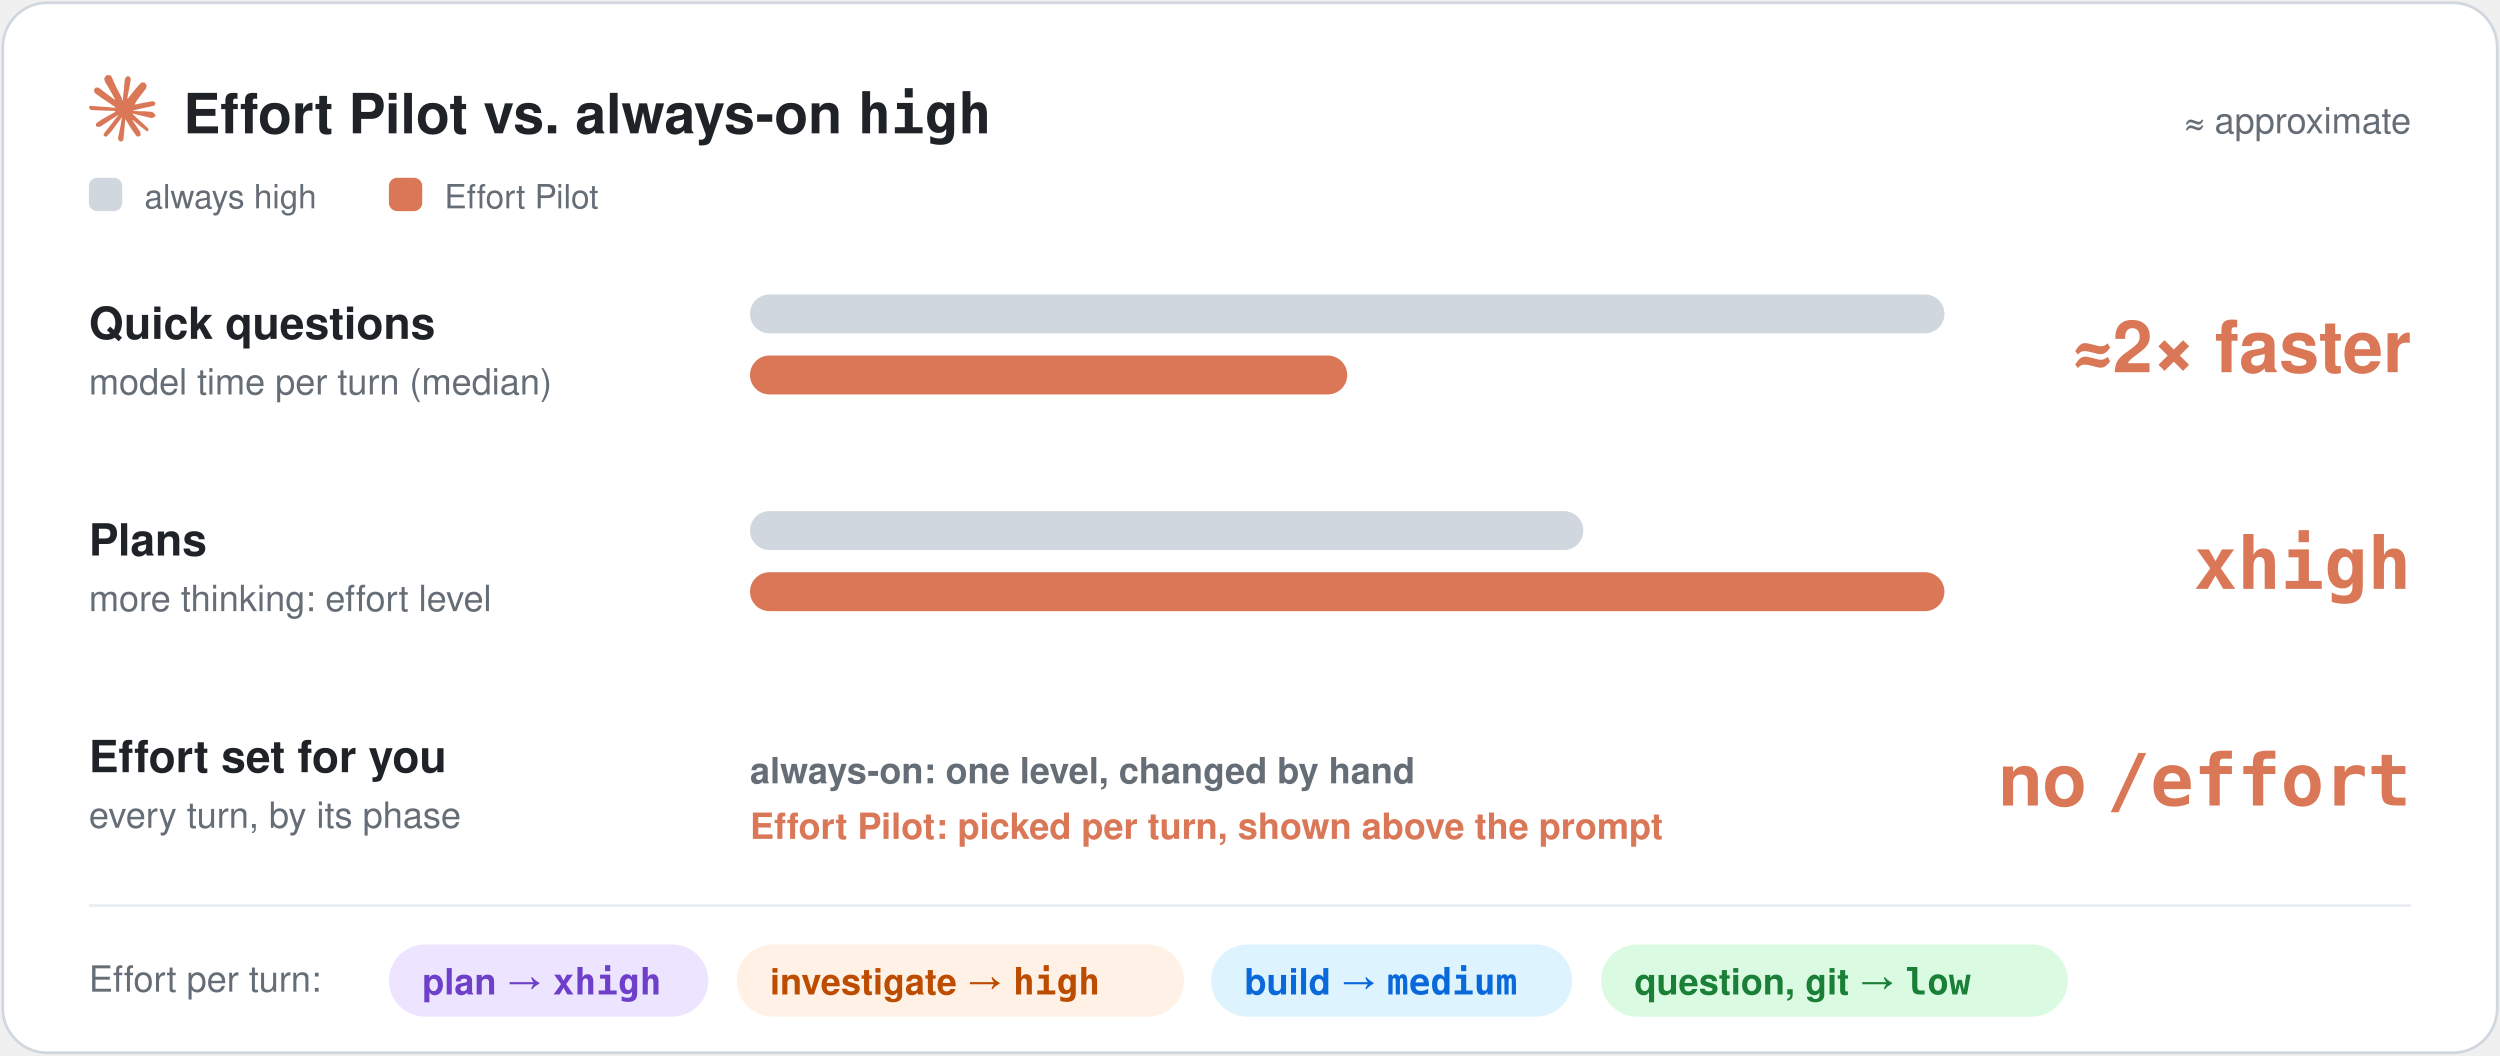
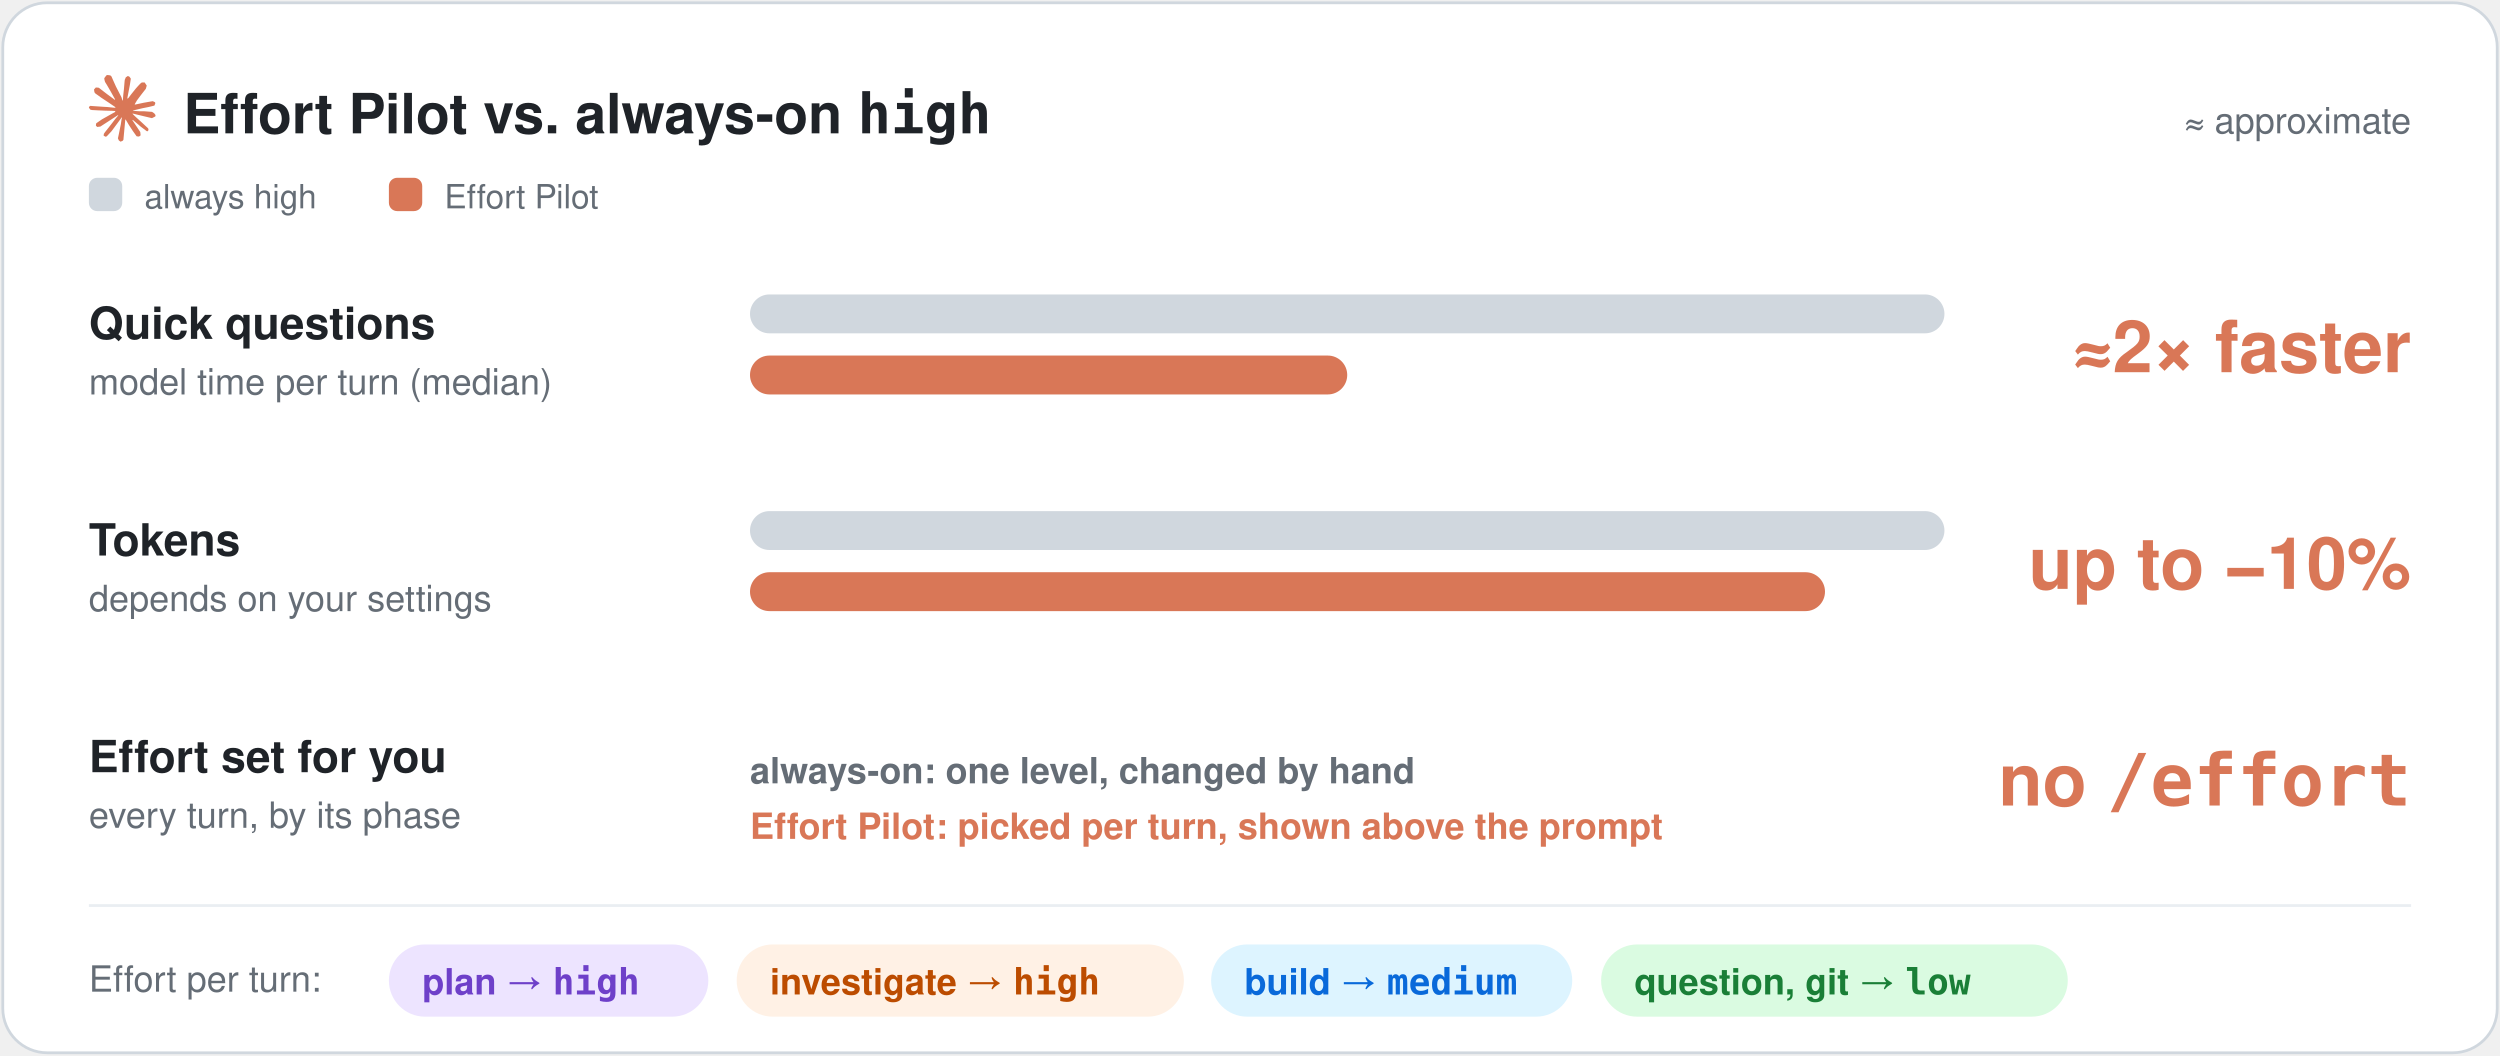
- <svg xmlns="http://www.w3.org/2000/svg" width="900" height="380" viewBox="0 0 900 380" role="img" aria-label="Effort Pilot vs. always-on high: quick questions answered about twice as fast, plans thought through at xhigh, effort set every turn without /effort">
+ <svg xmlns="http://www.w3.org/2000/svg" width="900" height="380" viewBox="0 0 900 380" role="img" aria-label="Effort Pilot vs. always-on high: quick questions answered about twice as fast, up to 10% fewer tokens, effort set every turn without /effort">
  <style>
    text { font-family: -apple-system, BlinkMacSystemFont, "Segoe UI", Helvetica, Arial, sans-serif; fill: #1f2328; }
    .h { font-size: 20px; font-weight: 700; } .s { font-size: 13px; fill: #656d76; } .l { font-size: 16px; font-weight: 600; }
    .k { font-size: 12px; fill: #656d76; } .v { font-size: 26px; font-weight: 800; fill: #d97757; }
    .p { font-size: 13px; font-weight: 600; } .mono { font-family: ui-monospace, SFMono-Regular, Menlo, monospace; }
    .bar { transform-box: fill-box; transform-origin: left; animation: grow 1.4s cubic-bezier(.2,.8,.2,1) both; }
    .d2 { animation-delay: .25s; } .d3 { animation-delay: .5s; }
    @keyframes grow { from { transform: scaleX(0); } to { transform: scaleX(1); } }
    @media (prefers-reduced-motion: reduce) { .bar { animation: none; } }
  </style>
  <rect x="1" y="1" width="898" height="378" rx="16" fill="#ffffff" stroke="#d0d7de" />
  <g transform="translate(32 27) scale(1.0)">
    <path fill="#D97757" d="m4.714 15.956 4.717-2.647.079-.231-.079-.128h-.231l-.789-.049-2.696-.073-2.337-.097-2.265-.121-.571-.121-.534-.704.055-.352.48-.322.686.061 1.518.103 2.277.158 1.651.097 2.447.255h.389l.055-.158-.134-.097-.103-.097L6.973 9.836l-2.55-1.688-1.336-.971-.723-.492-.364-.461-.158-1.008.656-.723.88.061.225.061.892.686 1.906 1.475 2.489 1.834.364.303.146-.103.018-.073-.164-.273-1.354-2.447-1.445-2.489-.643-1.032-.17-.619c-.061-.255-.103-.467-.103-.729L6.287.134 6.7 0l.996.134.419.364.619 1.415 1.002 2.228 1.554 3.03.455.898.243.832.091.255h.158v-.146l.128-1.706.237-2.095.231-2.696.079-.759.376-.911.747-.492.583.279.48.686-.067.443-.285 1.852-.559 2.902-.364 1.943h.212l.243-.243.984-1.305 1.651-2.064.729-.82.85-.905.546-.431h1.032l.759 1.129-.34 1.166-1.062 1.348-.88 1.141-1.263 1.7-.789 1.36.073.109.188-.018 2.853-.607 1.542-.279 1.84-.316.832.389.091.395-.328.807-1.967.486-2.307.461-3.436.814-.043.03.049.061 1.548.146.662.036h1.621l3.018.225.789.522.474.638-.079.486-1.214.619-1.639-.389-3.825-.911-1.311-.328h-.182v.109l1.093 1.069 2.003 1.809 2.507 2.331.128.577-.322.455-.34-.049-2.204-1.657-.85-.747-1.925-1.621h-.128v.17l.443.65 2.344 3.521.121 1.081-.17.352-.607.212-.668-.121-1.372-1.925L14.38 17.959l-1.141-1.943-.14.079-.674 7.255-.316.37-.729.279-.607-.461-.322-.747.322-1.475.389-1.925.316-1.53.285-1.9.17-.631-.012-.043-.14.018-1.433 1.967-2.18 2.945-1.724 1.846-.413.164-.716-.37.067-.662.401-.589 2.386-3.036 1.439-1.882.929-1.087-.006-.158h-.055l-6.338 4.116-1.129.146-.486-.455.061-.747.231-.243 1.906-1.311Z" />
  </g>
  <text x="66" y="48" class="h">Effort Pilot vs. always-on <tspan class="mono">high</tspan>
  </text>
  <text x="868" y="48" text-anchor="end" class="s">≈ approximate</text>
  <rect x="32" y="64" width="12" height="12" rx="3" fill="#d0d7de" />
  <text x="52" y="75" class="k">always high</text>
  <rect x="140" y="64" width="12" height="12" rx="3" fill="#d97757" />
  <text x="160" y="75" class="k">Effort Pilot</text>
  <text x="32" y="122" class="l">Quick questions</text>
  <text x="32" y="142" class="s">model time per turn (median)</text>
  <rect x="270" y="106" width="430" height="14" rx="7" fill="#d0d7de" class="bar" />
  <rect x="270" y="128" width="215" height="14" rx="7" fill="#d97757" class="bar" />
  <text x="868" y="134" text-anchor="end" class="v">≈2× faster</text>
-   <text x="32" y="200" class="l">Plans</text>
-   <text x="32" y="220" class="s">more thinking: effort level</text>
-   <rect x="270" y="184" width="300" height="14" rx="7" fill="#d0d7de" class="bar d2" />
-   <rect x="270" y="206" width="430" height="14" rx="7" fill="#d97757" class="bar d2" />
-   <text x="868" y="212" text-anchor="end" class="v mono">xhigh</text>
+   <text x="32" y="200" class="l">Tokens</text>
+   <text x="32" y="220" class="s">depends on your settings</text>
+   <rect x="270" y="184" width="430" height="14" rx="7" fill="#d0d7de" class="bar d2" />
+   <rect x="270" y="206" width="387" height="14" rx="7" fill="#d97757" class="bar d2" />
+   <text x="868" y="212" text-anchor="end" class="v">up to −10%</text>
  <text x="32" y="278" class="l">Effort set for you</text>
  <text x="32" y="298" class="s">every turn, by its phase</text>
  <text x="270" y="282" class="p" style="fill:#656d76">always-on: one level, changed by hand</text>
  <text x="270" y="302" class="p" style="fill:#d97757">Effort Pilot: picked per turn, shown above the prompt</text>
  <text x="868" y="290" text-anchor="end" class="v">no <tspan class="mono">/effort</tspan>
  </text>
  <line x1="32" y1="326" x2="868" y2="326" stroke="#eaeef2" />
  <text x="32" y="357" class="s">Effort per turn:</text>
  <rect x="140" y="340" width="115" height="26" rx="13" fill="#ede4ff" />
-   <text x="152" y="358" class="p" style="fill:#6e40c9">plan → <tspan class="mono">xhigh</tspan>
+   <text x="152" y="358" class="p" style="fill:#6e40c9">plan → <tspan class="mono">high</tspan>
  </text>
  <rect x="265.2" y="340" width="161" height="26" rx="13" fill="#fff1e5" />
  <text x="277.2" y="358" class="p" style="fill:#bc4c00">investigate → <tspan class="mono">high</tspan>
  </text>
  <rect x="436.0" y="340" width="130" height="26" rx="13" fill="#ddf4ff" />
  <text x="448.0" y="358" class="p" style="fill:#0969da">build → <tspan class="mono">medium</tspan>
  </text>
  <rect x="576.4" y="340" width="168" height="26" rx="13" fill="#dafbe1" />
  <text x="588.4" y="358" class="p" style="fill:#1a7f37">question, git → <tspan class="mono">low</tspan>
  </text>
</svg>
